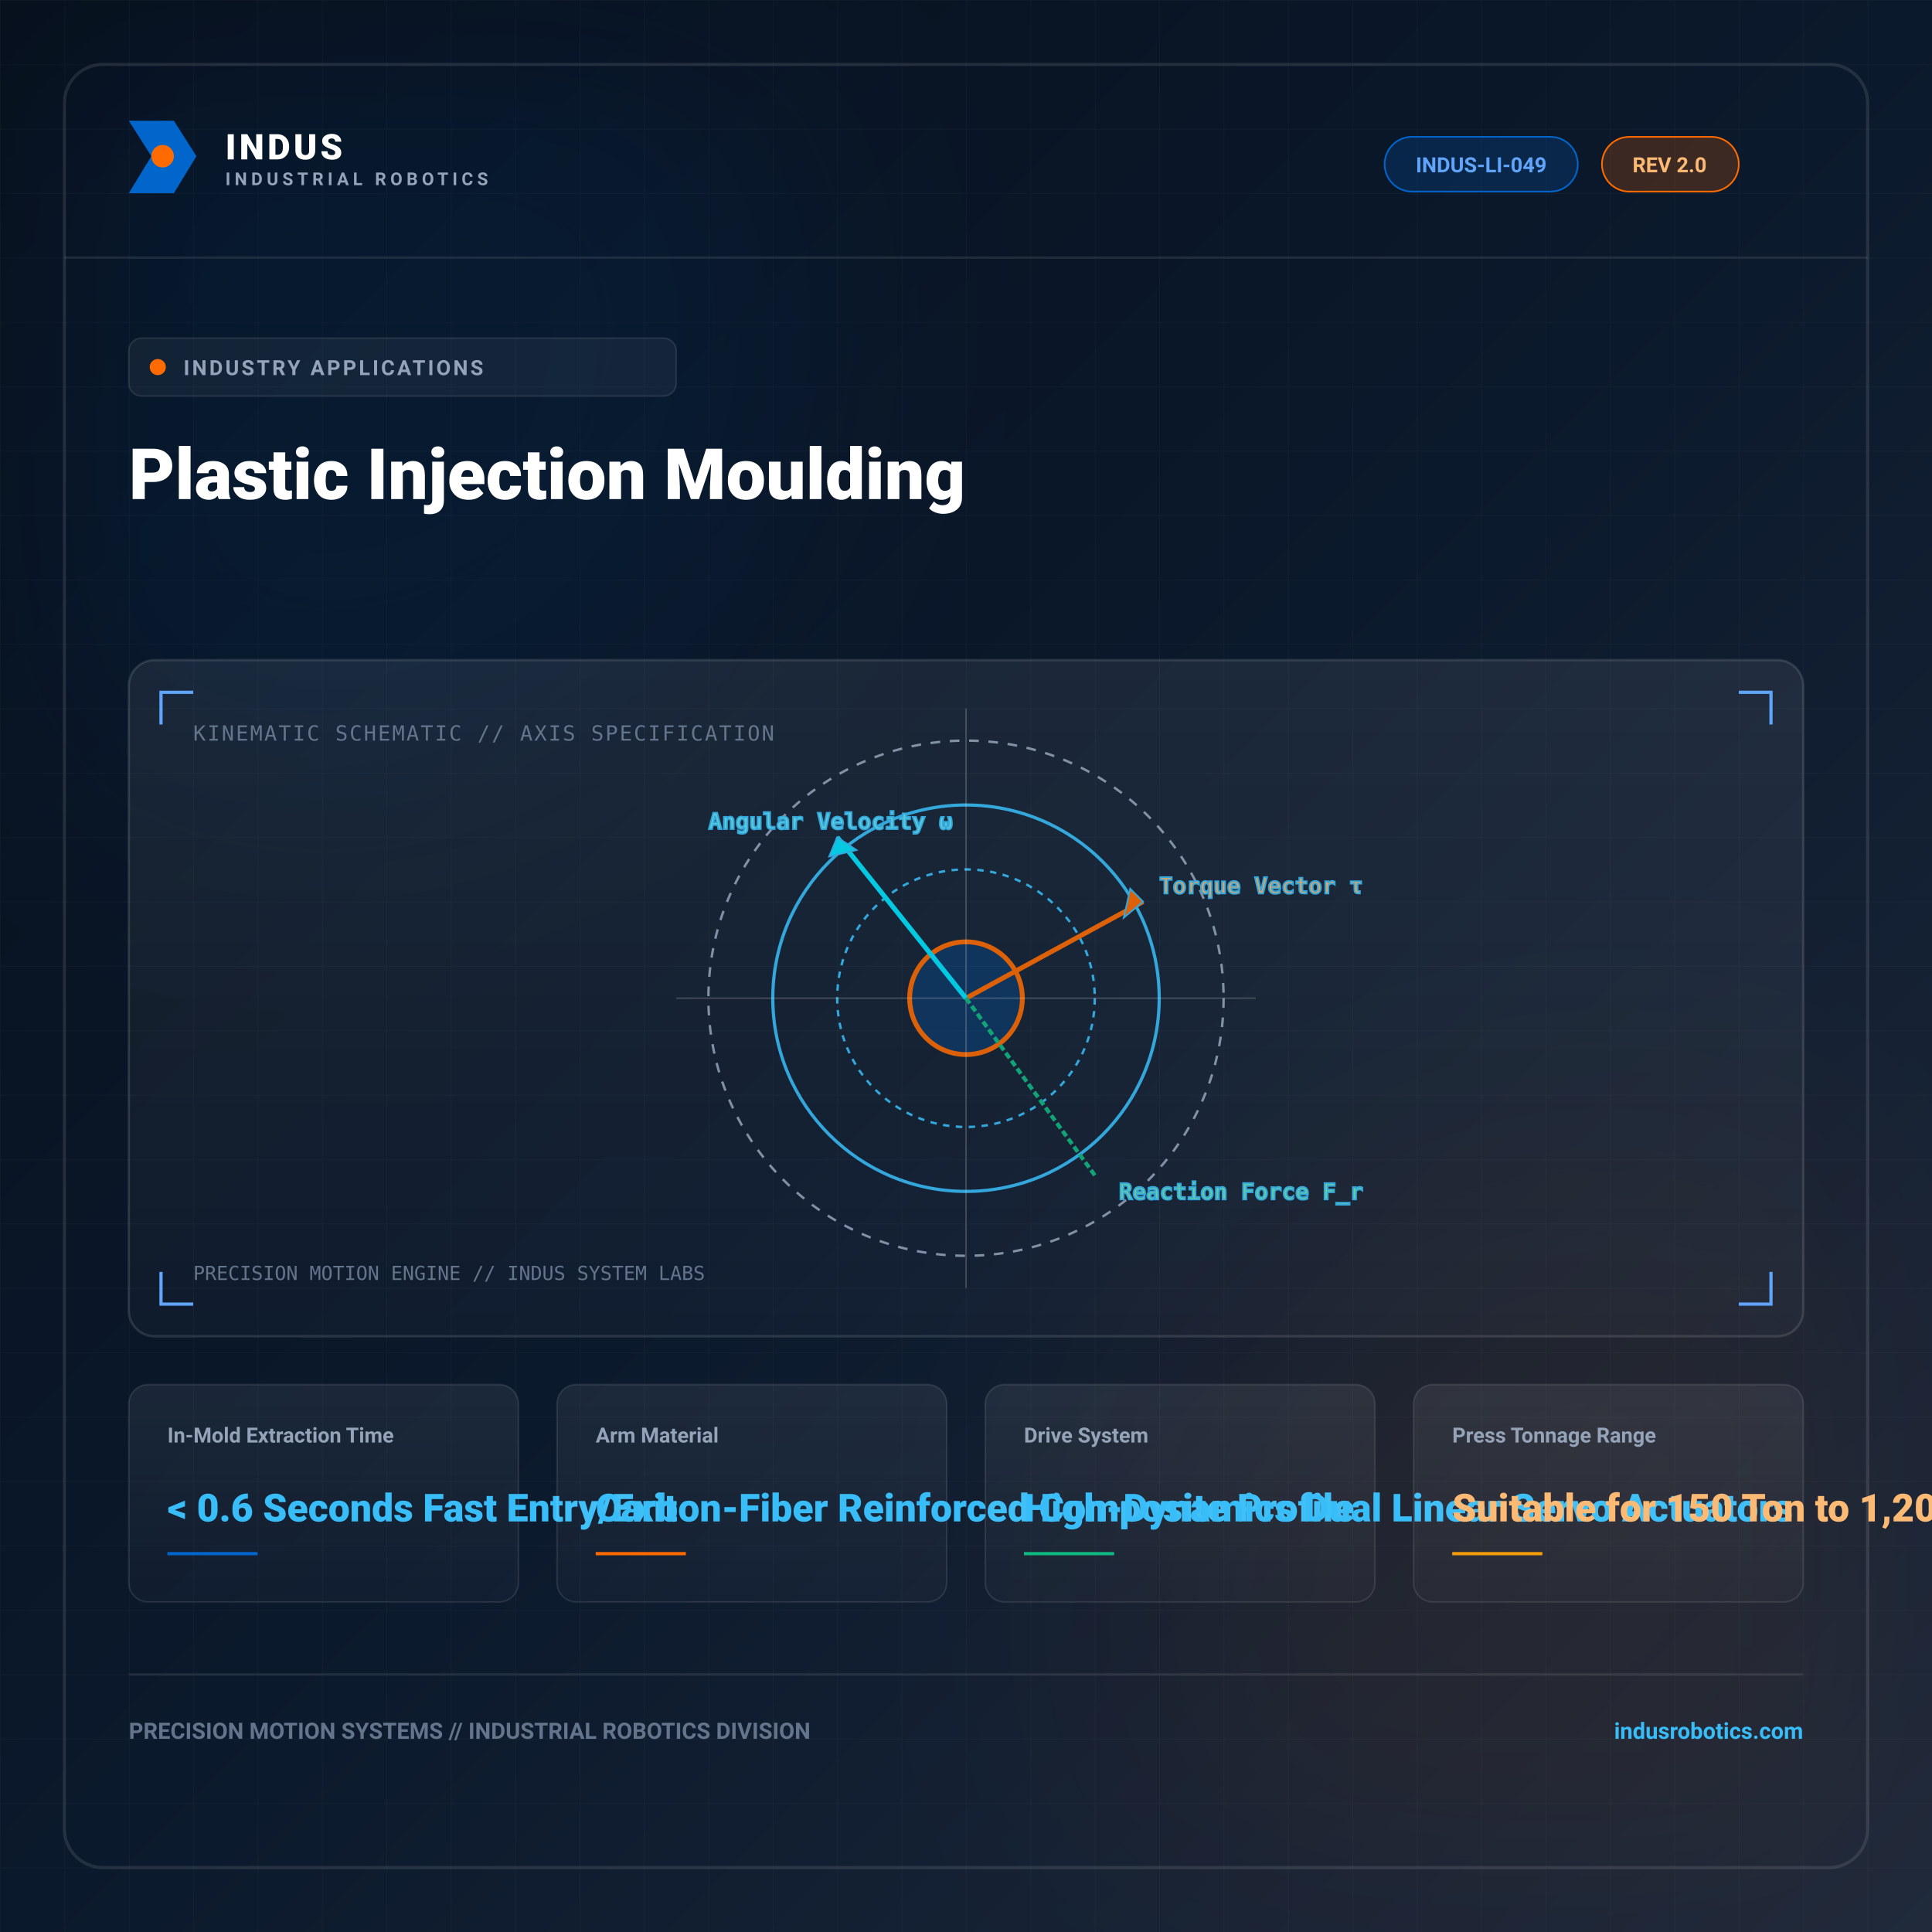
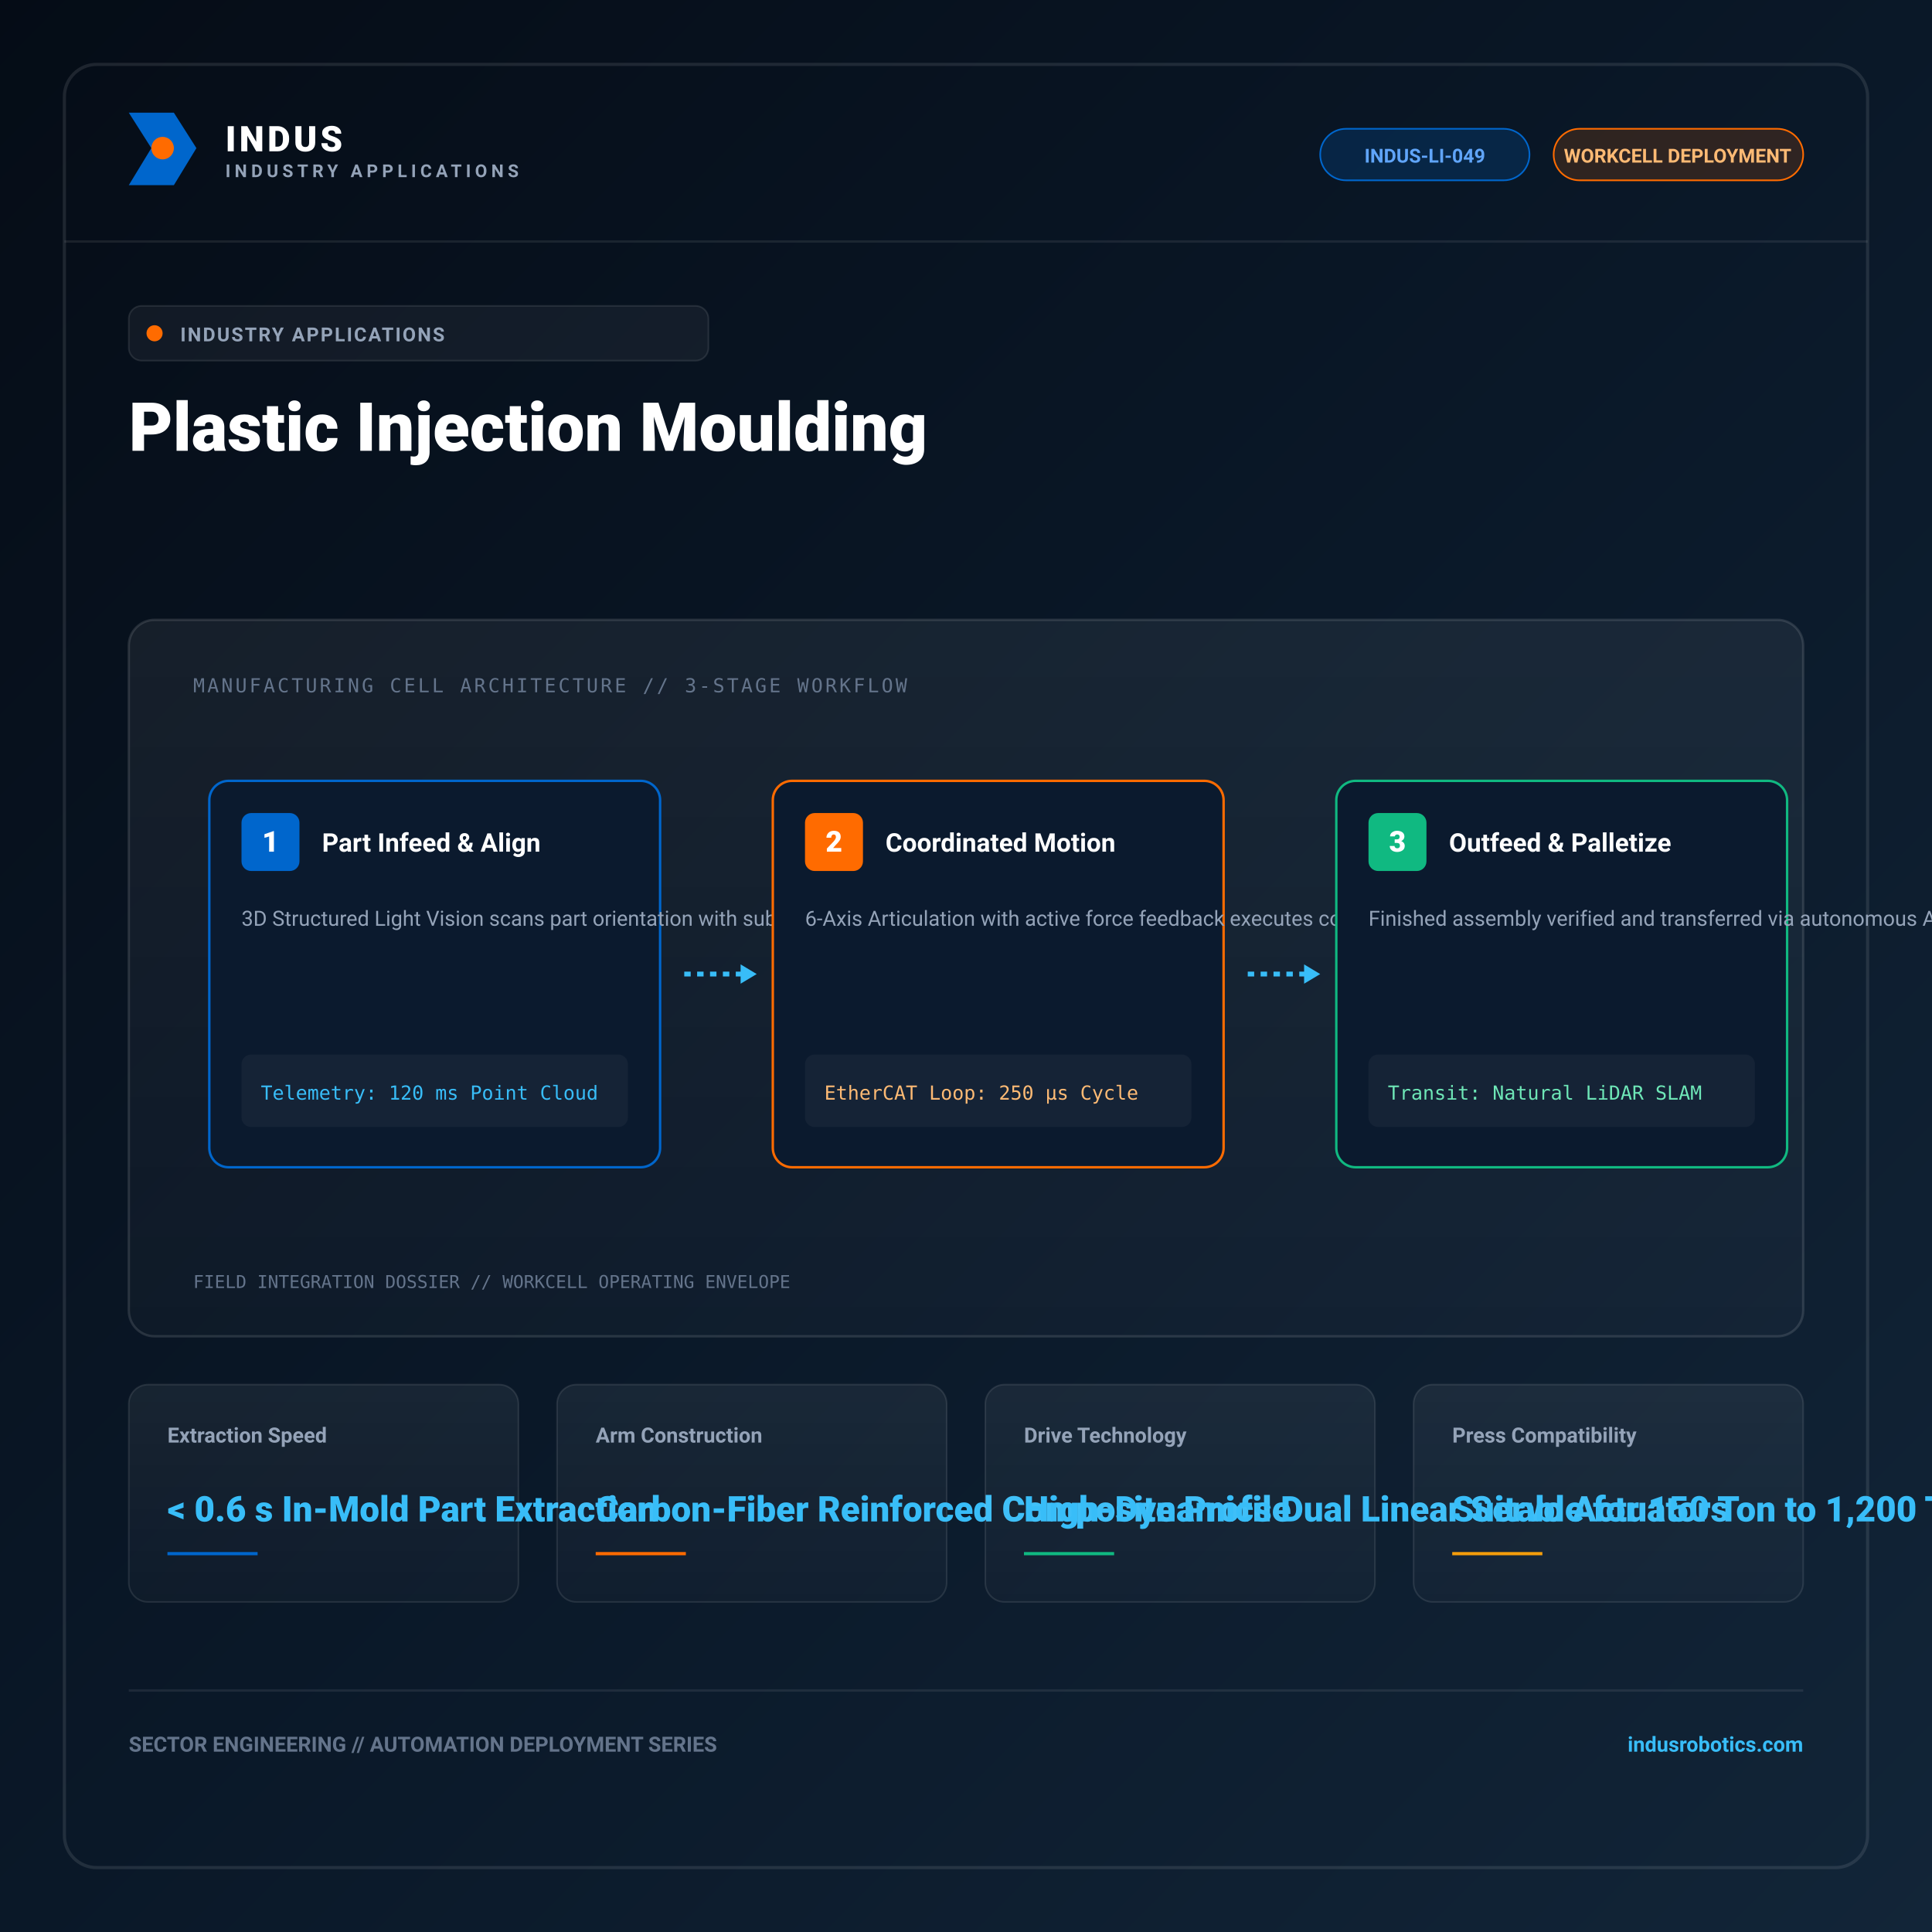
<svg xmlns="http://www.w3.org/2000/svg" viewBox="0 0 1200 1200" width="1200" height="1200">
  <defs>
-     <linearGradient id="bgGrad" x1="0%" y1="0%" x2="100%" y2="100%">
-       <stop offset="0%" stop-color="#070F1B" />
-       <stop offset="50%" stop-color="#0B192C" />
-       <stop offset="100%" stop-color="#1E293B" />
-     </linearGradient>
-     <linearGradient id="accentGrad" x1="0%" y1="0%" x2="100%" y2="0%">
-       <stop offset="0%" stop-color="#0066CC" />
-       <stop offset="100%" stop-color="#FF6B00" />
+     <linearGradient id="bgGradC" x1="0%" y1="0%" x2="100%" y2="100%">
+       <stop offset="0%" stop-color="#050C16" />
+       <stop offset="50%" stop-color="#0A1828" />
+       <stop offset="100%" stop-color="#122538" />
    </linearGradient>
    <linearGradient id="cardGrad" x1="0%" y1="0%" x2="0%" y2="100%">
-       <stop offset="0%" stop-color="rgba(255,255,255,0.07)" />
+       <stop offset="0%" stop-color="rgba(255,255,255,0.06)" />
      <stop offset="100%" stop-color="rgba(255,255,255,0.02)" />
    </linearGradient>
-     <pattern id="gridPattern" width="40" height="40" patternUnits="userSpaceOnUse">
-       <path d="M 40 0 L 0 0 0 40" fill="none" stroke="rgba(255,255,255,0.03)" stroke-width="1" />
-     </pattern>
  </defs>
-   <rect width="1200" height="1200" fill="url(#bgGrad)" />
-   <rect width="1200" height="1200" fill="url(#gridPattern)" />
-   <circle cx="200" cy="200" r="300" fill="#0066CC" opacity="0.08" filter="blur(80px)" />
-   <circle cx="1000" cy="1000" r="300" fill="#FF6B00" opacity="0.06" filter="blur(90px)" />
-   <rect x="40" y="40" width="1120" height="1120" rx="24" fill="none" stroke="rgba(255,255,255,0.1)" stroke-width="2" />
-   <line x1="40" y1="160" x2="1160" y2="160" stroke="rgba(255,255,255,0.08)" stroke-width="1.5" />
-   <g transform="translate(80, 75)">
+   <rect width="1200" height="1200" fill="url(#bgGradC)" />
+   <rect x="40" y="40" width="1120" height="1120" rx="20" fill="none" stroke="rgba(255,255,255,0.1)" stroke-width="2" />
+   <line x1="40" y1="150" x2="1160" y2="150" stroke="rgba(255,255,255,0.08)" stroke-width="1.5" />
+   <g transform="translate(80, 70)">
    <polygon points="0,0 28,0 42,22 28,45 0,45 14,22" fill="#0066CC" />
    <circle cx="21" cy="22" r="7" fill="#FF6B00" />
    <text x="60" y="24" font-family="-apple-system, BlinkMacSystemFont, 'Segoe UI', Roboto, sans-serif" font-weight="900" font-size="22" fill="#FFFFFF" letter-spacing="2">INDUS</text>
-     <text x="60" y="40" font-family="-apple-system, BlinkMacSystemFont, 'Segoe UI', Roboto, sans-serif" font-weight="600" font-size="11" fill="#94A3B8" letter-spacing="2.5">INDUSTRIAL ROBOTICS</text>
+     <text x="60" y="40" font-family="-apple-system, BlinkMacSystemFont, 'Segoe UI', Roboto, sans-serif" font-weight="600" font-size="11" fill="#94A3B8" letter-spacing="2.5">INDUSTRY APPLICATIONS</text>
  </g>
-   <g transform="translate(860, 85)">
-     <rect x="0" y="0" width="120" height="34" rx="17" fill="#0066CC" opacity="0.2" />
-     <rect x="0" y="0" width="120" height="34" rx="17" fill="none" stroke="#0066CC" stroke-width="1" />
-     <text x="60" y="22" font-family="-apple-system, BlinkMacSystemFont, 'Segoe UI', Roboto, sans-serif" font-weight="700" font-size="13" fill="#60A5FA" text-anchor="middle">INDUS-LI-049</text>
-     <rect x="135" y="0" width="85" height="34" rx="17" fill="#FF6B00" opacity="0.2" />
-     <rect x="135" y="0" width="85" height="34" rx="17" fill="none" stroke="#FF6B00" stroke-width="1" />
-     <text x="177" y="22" font-family="-apple-system, BlinkMacSystemFont, 'Segoe UI', Roboto, sans-serif" font-weight="700" font-size="13" fill="#FDBA74" text-anchor="middle">REV 2.0</text>
+   <g transform="translate(820, 80)">
+     <rect x="0" y="0" width="130" height="32" rx="16" fill="rgba(0,102,204,0.2)" stroke="#0066CC" stroke-width="1" />
+     <text x="65" y="21" font-family="-apple-system, BlinkMacSystemFont, 'Segoe UI', Roboto, sans-serif" font-weight="700" font-size="12" fill="#60A5FA" text-anchor="middle">INDUS-LI-049</text>
+     <rect x="145" y="0" width="155" height="32" rx="16" fill="rgba(255,107,0,0.15)" stroke="#FF6B00" stroke-width="1" />
+     <text x="222" y="21" font-family="-apple-system, BlinkMacSystemFont, 'Segoe UI', Roboto, sans-serif" font-weight="700" font-size="12" fill="#FDBA74" text-anchor="middle">WORKCELL DEPLOYMENT</text>
  </g>
-   <g transform="translate(80, 210)">
-     <rect x="0" y="0" width="340" height="36" rx="8" fill="rgba(255,255,255,0.05)" stroke="rgba(255,255,255,0.1)" stroke-width="1" />
-     <circle cx="18" cy="18" r="5" fill="#FF6B00" />
-     <text x="34" y="23" font-family="-apple-system, BlinkMacSystemFont, 'Segoe UI', Roboto, sans-serif" font-weight="700" font-size="13" fill="#94A3B8" letter-spacing="1.5">INDUSTRY APPLICATIONS</text>
+   <g transform="translate(80, 190)">
+     <rect x="0" y="0" width="360" height="34" rx="8" fill="rgba(255,255,255,0.05)" stroke="rgba(255,255,255,0.1)" stroke-width="1" />
+     <circle cx="16" cy="17" r="5" fill="#FF6B00" />
+     <text x="32" y="22" font-family="-apple-system, BlinkMacSystemFont, 'Segoe UI', Roboto, sans-serif" font-weight="700" font-size="12" fill="#94A3B8" letter-spacing="1">INDUSTRY APPLICATIONS</text>
  </g>
-   <text x="80" y="310" font-family="-apple-system, BlinkMacSystemFont, 'Segoe UI', Roboto, sans-serif" font-weight="800" font-size="44" fill="#FFFFFF" width="1040">
+   <text x="80" y="280" font-family="-apple-system, BlinkMacSystemFont, 'Segoe UI', Roboto, sans-serif" font-weight="800" font-size="42" fill="#FFFFFF">
    <tspan x="80" dy="0">Plastic Injection Moulding</tspan>
-     <tspan x="80" dy="54" fill="#38BDF8" />
+     <tspan x="80" dy="50" fill="#38BDF8" />
  </text>
-   <g transform="translate(80, 410)">
-     <rect width="1040" height="420" rx="16" fill="url(#cardGrad)" stroke="rgba(255,255,255,0.12)" stroke-width="1.5" />
-     <g transform="translate(520, 210)" stroke="#38BDF8" fill="none" opacity="0.85">
-       <circle cx="0" cy="0" r="160" stroke-dasharray="6 6" stroke-width="1.5" stroke="#94A3B8" />
-       <circle cx="0" cy="0" r="120" stroke-width="2" />
-       <circle cx="0" cy="0" r="80" stroke-dasharray="4 4" stroke-width="1.5" />
-       <circle cx="0" cy="0" r="35" fill="rgba(0,102,204,0.3)" stroke="#FF6B00" stroke-width="3" />
-       <line x1="-180" y1="0" x2="180" y2="0" stroke="rgba(255,255,255,0.2)" stroke-width="1" />
-       <line x1="0" y1="-180" x2="0" y2="180" stroke="rgba(255,255,255,0.2)" stroke-width="1" />
-       <path d="M 0 0 L 110 -60" stroke="#FF6B00" stroke-width="3" />
-       <polygon points="110,-60 98,-50 102,-68" fill="#FF6B00" />
-       <text x="120" y="-65" font-family="monospace" font-size="14" fill="#FDBA74" font-weight="bold">Torque Vector τ</text>
-       <path d="M 0 0 L -80 -100" stroke="#00E5FF" stroke-width="3" />
-       <polygon points="-80,-100 -68,-92 -85,-88" fill="#00E5FF" />
-       <text x="-160" y="-105" font-family="monospace" font-size="14" fill="#67E8F9" font-weight="bold">Angular Velocity ω</text>
-       <path d="M 0 0 L 80 110" stroke="#10B981" stroke-width="2.5" stroke-dasharray="4 2" />
-       <text x="95" y="125" font-family="monospace" font-size="14" fill="#6EE7B7" font-weight="bold">Reaction Force F_r</text>
+   <g transform="translate(80, 385)">
+     <rect width="1040" height="445" rx="16" fill="url(#cardGrad)" stroke="rgba(255,255,255,0.12)" stroke-width="1.5" />
+     <text x="40" y="45" font-family="monospace" font-size="12" fill="#64748B" letter-spacing="1.5">MANUFACTURING CELL ARCHITECTURE // 3-STAGE WORKFLOW</text>
+     <g transform="translate(50, 100)">
+       <g transform="translate(0, 0)">
+         <rect width="280" height="240" rx="12" fill="#0B1A2E" stroke="#0066CC" stroke-width="1.5" />
+         <rect x="20" y="20" width="36" height="36" rx="6" fill="#0066CC" />
+         <text x="38" y="44" font-family="-apple-system, BlinkMacSystemFont, 'Segoe UI', Roboto, sans-serif" font-weight="900" font-size="18" fill="#FFFFFF" text-anchor="middle">1</text>
+         <text x="70" y="44" font-family="-apple-system, BlinkMacSystemFont, 'Segoe UI', Roboto, sans-serif" font-weight="700" font-size="16" fill="#FFFFFF">Part Infeed &amp; Align</text>
+         <text x="20" y="90" font-family="-apple-system, BlinkMacSystemFont, 'Segoe UI', Roboto, sans-serif" font-size="13" fill="#94A3B8">3D Structured Light Vision scans part orientation with sub-millimeter precision.</text>
+         <rect x="20" y="170" width="240" height="45" rx="6" fill="rgba(255,255,255,0.04)" />
+         <text x="32" y="198" font-family="monospace" font-size="12" fill="#38BDF8">Telemetry: 120 ms Point Cloud</text>
+       </g>
+       <path d="M 295 120 L 335 120" stroke="#38BDF8" stroke-width="3" stroke-dasharray="4 4" />
+       <polygon points="340,120 330,114 330,126" fill="#38BDF8" />
+       <g transform="translate(350, 0)">
+         <rect width="280" height="240" rx="12" fill="#0B1A2E" stroke="#FF6B00" stroke-width="1.5" />
+         <rect x="20" y="20" width="36" height="36" rx="6" fill="#FF6B00" />
+         <text x="38" y="44" font-family="-apple-system, BlinkMacSystemFont, 'Segoe UI', Roboto, sans-serif" font-weight="900" font-size="18" fill="#FFFFFF" text-anchor="middle">2</text>
+         <text x="70" y="44" font-family="-apple-system, BlinkMacSystemFont, 'Segoe UI', Roboto, sans-serif" font-weight="700" font-size="16" fill="#FFFFFF">Coordinated Motion</text>
+         <text x="20" y="90" font-family="-apple-system, BlinkMacSystemFont, 'Segoe UI', Roboto, sans-serif" font-size="13" fill="#94A3B8">6-Axis Articulation with active force feedback executes contouring.</text>
+         <rect x="20" y="170" width="240" height="45" rx="6" fill="rgba(255,255,255,0.04)" />
+         <text x="32" y="198" font-family="monospace" font-size="12" fill="#FDBA74">EtherCAT Loop: 250 µs Cycle</text>
+       </g>
+       <path d="M 645 120 L 685 120" stroke="#38BDF8" stroke-width="3" stroke-dasharray="4 4" />
+       <polygon points="690,120 680,114 680,126" fill="#38BDF8" />
+       <g transform="translate(700, 0)">
+         <rect width="280" height="240" rx="12" fill="#0B1A2E" stroke="#10B981" stroke-width="1.5" />
+         <rect x="20" y="20" width="36" height="36" rx="6" fill="#10B981" />
+         <text x="38" y="44" font-family="-apple-system, BlinkMacSystemFont, 'Segoe UI', Roboto, sans-serif" font-weight="900" font-size="18" fill="#FFFFFF" text-anchor="middle">3</text>
+         <text x="70" y="44" font-family="-apple-system, BlinkMacSystemFont, 'Segoe UI', Roboto, sans-serif" font-weight="700" font-size="16" fill="#FFFFFF">Outfeed &amp; Palletize</text>
+         <text x="20" y="90" font-family="-apple-system, BlinkMacSystemFont, 'Segoe UI', Roboto, sans-serif" font-size="13" fill="#94A3B8">Finished assembly verified and transferred via autonomous AMR fleet.</text>
+         <rect x="20" y="170" width="240" height="45" rx="6" fill="rgba(255,255,255,0.04)" />
+         <text x="32" y="198" font-family="monospace" font-size="12" fill="#6EE7B7">Transit: Natural LiDAR SLAM</text>
+       </g>
    </g>
-     <path d="M 20 40 L 20 20 L 40 20" stroke="#60A5FA" stroke-width="2" fill="none" />
-     <path d="M 1020 40 L 1020 20 L 1000 20" stroke="#60A5FA" stroke-width="2" fill="none" />
-     <path d="M 20 380 L 20 400 L 40 400" stroke="#60A5FA" stroke-width="2" fill="none" />
-     <path d="M 1020 380 L 1020 400 L 1000 400" stroke="#60A5FA" stroke-width="2" fill="none" />
-     <text x="40" y="50" font-family="monospace" font-size="13" fill="#64748B" letter-spacing="1">KINEMATIC SCHEMATIC // AXIS SPECIFICATION</text>
-     <text x="40" y="385" font-family="monospace" font-size="12" fill="#64748B">PRECISION MOTION ENGINE // INDUS SYSTEM LABS</text>
+     <text x="40" y="415" font-family="monospace" font-size="11" fill="#64748B">FIELD INTEGRATION DOSSIER // WORKCELL OPERATING ENVELOPE</text>
  </g>
  <g transform="translate(80, 860)">
    <g transform="translate(0, 0)">
      <rect width="242" height="135" rx="12" fill="url(#cardGrad)" stroke="rgba(255,255,255,0.1)" stroke-width="1" />
-       <text x="24" y="36" font-family="-apple-system, BlinkMacSystemFont, 'Segoe UI', Roboto, sans-serif" font-size="13" fill="#94A3B8" font-weight="600">In-Mold Extraction Time</text>
-       <text x="24" y="85" font-family="-apple-system, BlinkMacSystemFont, 'Segoe UI', Roboto, sans-serif" font-size="24" fill="#38BDF8" font-weight="800">&lt; 0.6 Seconds Fast Entry/Exit</text>
+       <text x="24" y="36" font-family="-apple-system, BlinkMacSystemFont, 'Segoe UI', Roboto, sans-serif" font-size="13" fill="#94A3B8" font-weight="600">Extraction Speed</text>
+       <text x="24" y="85" font-family="-apple-system, BlinkMacSystemFont, 'Segoe UI', Roboto, sans-serif" font-size="22" fill="#38BDF8" font-weight="800">&lt; 0.6 s In-Mold Part Extraction</text>
      <line x1="24" y1="105" x2="80" y2="105" stroke="#0066CC" stroke-width="2" />
    </g>
    <g transform="translate(266, 0)">
      <rect width="242" height="135" rx="12" fill="url(#cardGrad)" stroke="rgba(255,255,255,0.1)" stroke-width="1" />
-       <text x="24" y="36" font-family="-apple-system, BlinkMacSystemFont, 'Segoe UI', Roboto, sans-serif" font-size="13" fill="#94A3B8" font-weight="600">Arm Material</text>
-       <text x="24" y="85" font-family="-apple-system, BlinkMacSystemFont, 'Segoe UI', Roboto, sans-serif" font-size="24" fill="#38BDF8" font-weight="800">Carbon-Fiber Reinforced Composite Profile</text>
+       <text x="24" y="36" font-family="-apple-system, BlinkMacSystemFont, 'Segoe UI', Roboto, sans-serif" font-size="13" fill="#94A3B8" font-weight="600">Arm Construction</text>
+       <text x="24" y="85" font-family="-apple-system, BlinkMacSystemFont, 'Segoe UI', Roboto, sans-serif" font-size="22" fill="#38BDF8" font-weight="800">Carbon-Fiber Reinforced Composite Profile</text>
      <line x1="24" y1="105" x2="80" y2="105" stroke="#FF6B00" stroke-width="2" />
    </g>
    <g transform="translate(532, 0)">
      <rect width="242" height="135" rx="12" fill="url(#cardGrad)" stroke="rgba(255,255,255,0.1)" stroke-width="1" />
-       <text x="24" y="36" font-family="-apple-system, BlinkMacSystemFont, 'Segoe UI', Roboto, sans-serif" font-size="13" fill="#94A3B8" font-weight="600">Drive System</text>
-       <text x="24" y="85" font-family="-apple-system, BlinkMacSystemFont, 'Segoe UI', Roboto, sans-serif" font-size="24" fill="#38BDF8" font-weight="800">High-Dynamics Dual Linear Servo Actuators</text>
+       <text x="24" y="36" font-family="-apple-system, BlinkMacSystemFont, 'Segoe UI', Roboto, sans-serif" font-size="13" fill="#94A3B8" font-weight="600">Drive Technology</text>
+       <text x="24" y="85" font-family="-apple-system, BlinkMacSystemFont, 'Segoe UI', Roboto, sans-serif" font-size="22" fill="#38BDF8" font-weight="800">High-Dynamics Dual Linear Servo Actuators</text>
      <line x1="24" y1="105" x2="80" y2="105" stroke="#10B981" stroke-width="2" />
    </g>
    <g transform="translate(798, 0)">
      <rect width="242" height="135" rx="12" fill="url(#cardGrad)" stroke="rgba(255,255,255,0.1)" stroke-width="1" />
-       <text x="24" y="36" font-family="-apple-system, BlinkMacSystemFont, 'Segoe UI', Roboto, sans-serif" font-size="13" fill="#94A3B8" font-weight="600">Press Tonnage Range</text>
-       <text x="24" y="85" font-family="-apple-system, BlinkMacSystemFont, 'Segoe UI', Roboto, sans-serif" font-size="24" fill="#FDBA74" font-weight="800">Suitable for 150 Ton to 1,200 Ton Presses</text>
+       <text x="24" y="36" font-family="-apple-system, BlinkMacSystemFont, 'Segoe UI', Roboto, sans-serif" font-size="13" fill="#94A3B8" font-weight="600">Press Compatibility</text>
+       <text x="24" y="85" font-family="-apple-system, BlinkMacSystemFont, 'Segoe UI', Roboto, sans-serif" font-size="22" fill="#38BDF8" font-weight="800">Suitable for 150 Ton to 1,200 Ton Presses</text>
      <line x1="24" y1="105" x2="80" y2="105" stroke="#F59E0B" stroke-width="2" />
    </g>
  </g>
-   <g transform="translate(80, 1040)">
+   <g transform="translate(80, 1050)">
    <line x1="0" y1="0" x2="1040" y2="0" stroke="rgba(255,255,255,0.08)" stroke-width="1.5" />
-     <text x="0" y="40" font-family="-apple-system, BlinkMacSystemFont, 'Segoe UI', Roboto, sans-serif" font-size="14" fill="#64748B" font-weight="600">PRECISION MOTION SYSTEMS // INDUSTRIAL ROBOTICS DIVISION</text>
-     <text x="1040" y="40" font-family="-apple-system, BlinkMacSystemFont, 'Segoe UI', Roboto, sans-serif" font-size="14" fill="#38BDF8" font-weight="700" text-anchor="end">indusrobotics.com</text>
+     <text x="0" y="38" font-family="-apple-system, BlinkMacSystemFont, 'Segoe UI', Roboto, sans-serif" font-size="13" fill="#64748B" font-weight="600">SECTOR ENGINEERING // AUTOMATION DEPLOYMENT SERIES</text>
+     <text x="1040" y="38" font-family="-apple-system, BlinkMacSystemFont, 'Segoe UI', Roboto, sans-serif" font-size="13" fill="#38BDF8" font-weight="700" text-anchor="end">indusrobotics.com</text>
  </g>
</svg>
